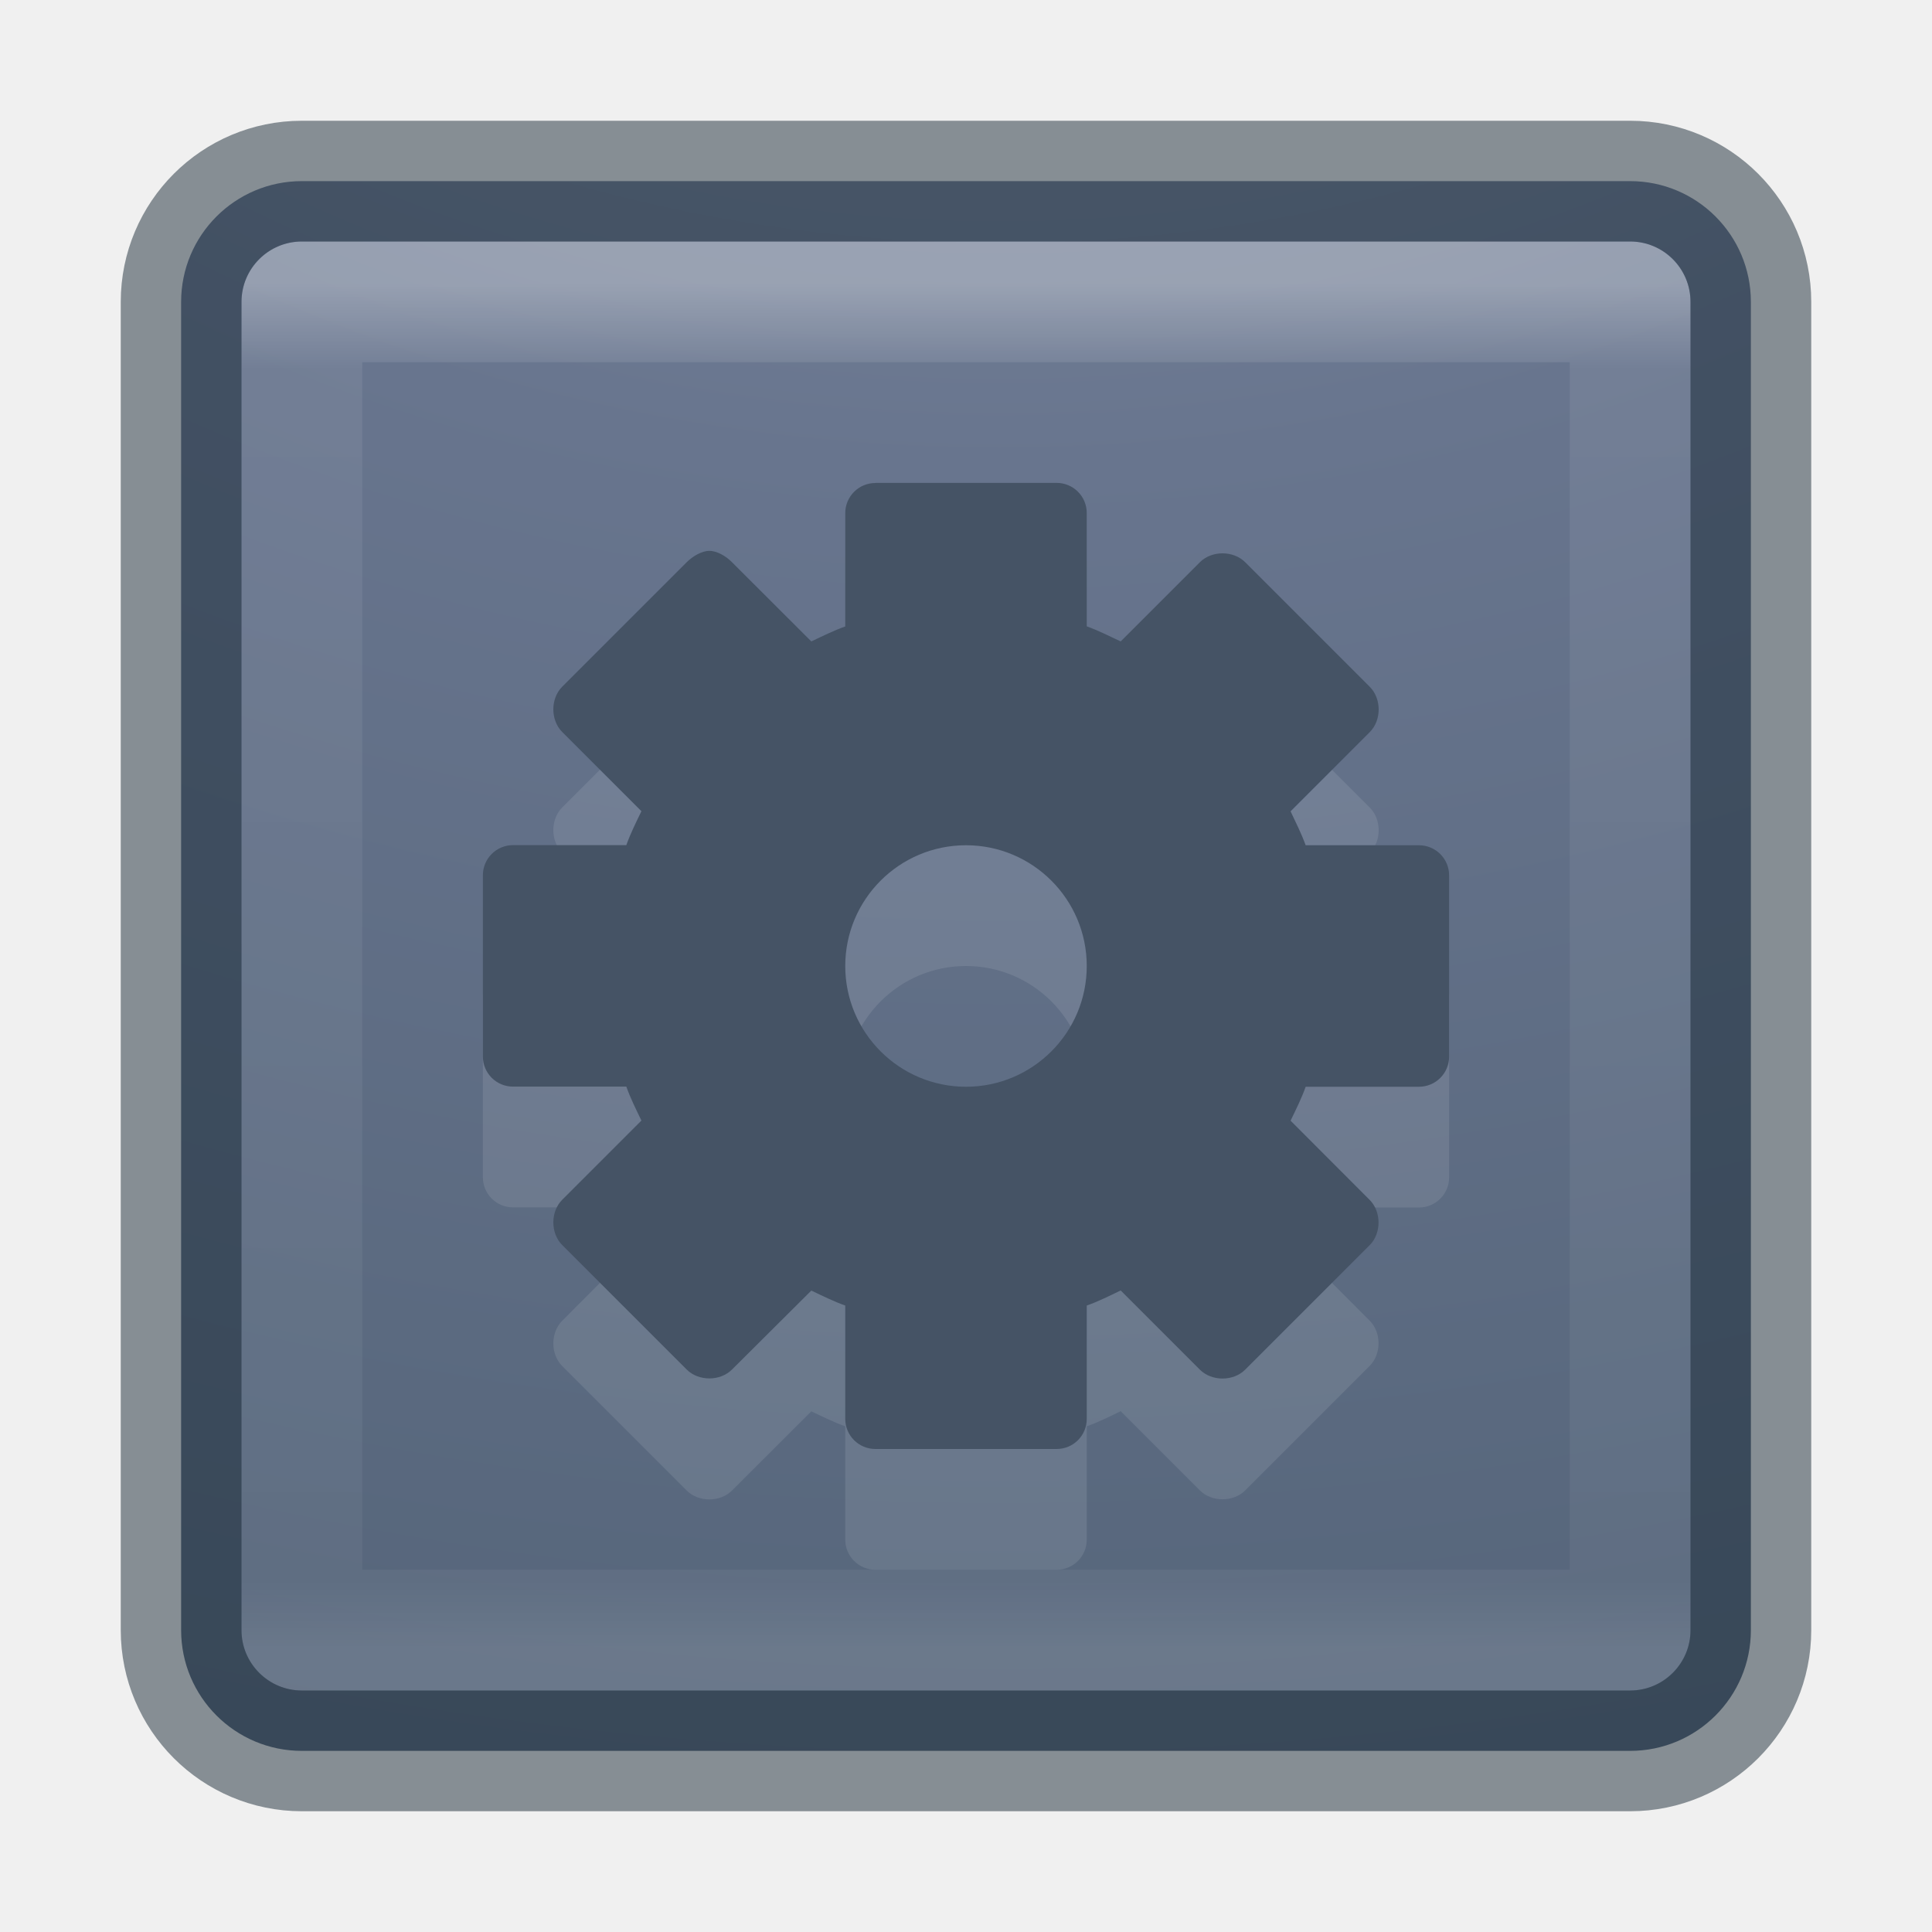
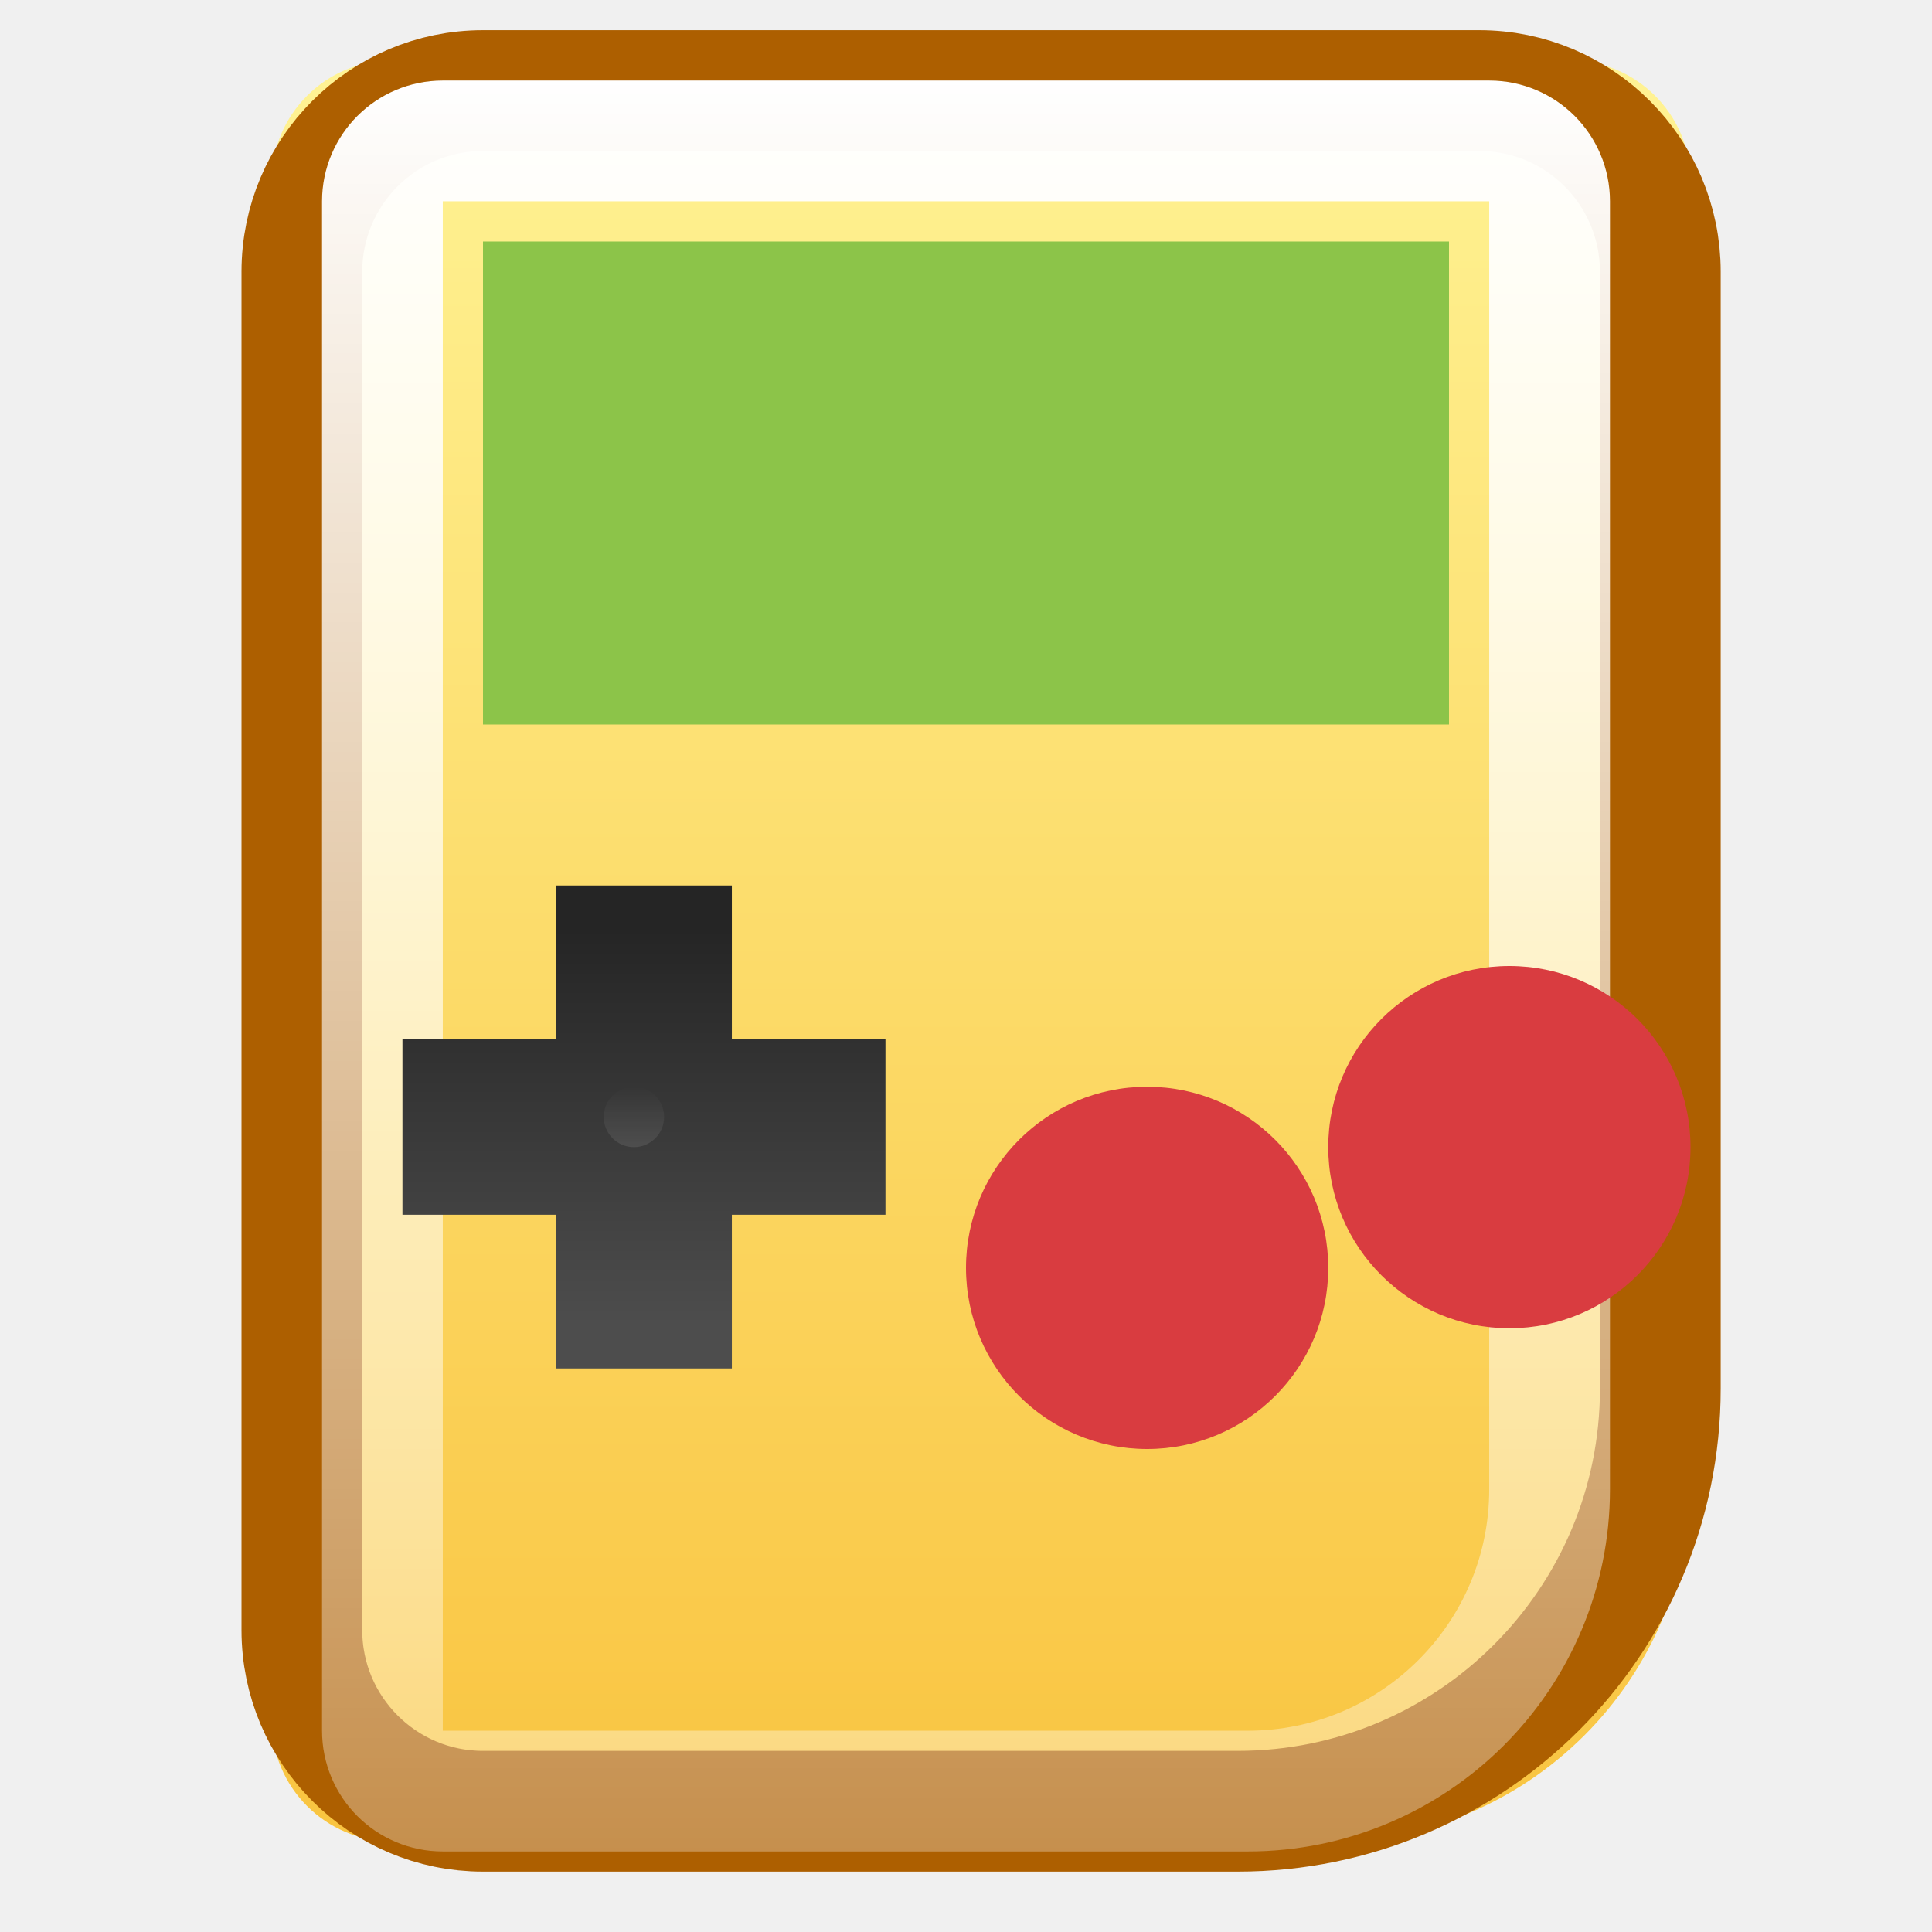
- <svg xmlns="http://www.w3.org/2000/svg" xmlns:xlink="http://www.w3.org/1999/xlink" version="1.1" width="16" height="16" id="svg4372">
-   <defs id="defs4374">
-     <linearGradient x1="24" y1="5" x2="24" y2="43" id="linearGradient3304" xlink:href="#linearGradient3924-4-8" gradientUnits="userSpaceOnUse" gradientTransform="matrix(0.2972973,0,0,0.2972973,0.8648691,0.8648672)" />
-     <linearGradient id="linearGradient3924-4-8">
-       <stop id="stop3926-0-4" style="stop-color:#ffffff;stop-opacity:1" offset="0" />
-       <stop id="stop3928-6-8" style="stop-color:#ffffff;stop-opacity:0.235" offset="0.063" />
-       <stop id="stop3930-2-1" style="stop-color:#ffffff;stop-opacity:0.157" offset="0.951" />
-       <stop id="stop3932-9-0" style="stop-color:#ffffff;stop-opacity:0.392" offset="1" />
+ <svg xmlns="http://www.w3.org/2000/svg" width="16" height="16" viewBox="0 0 16 16" fill="none">
+   <g clip-path="url(#clip0)">
+     <path d="M2.25 1.5C2.25 0.948 2.698 0.5 3.25 0.5H13C13.552 0.5 14 0.948 14 1.5V12.25C14 13.907 12.657 15.25 11 15.25H3.25C2.698 15.25 2.25 14.802 2.25 14.25V1.5Z" fill="url(#paint0_linear)" />
+     <path d="M2.5 2.25C2.5 1.422 3.172 0.75 4 0.75H12.25C13.078 0.75 13.75 1.422 13.75 2.25V11.5C13.75 13.433 12.183 15 10.25 15H4C3.172 15 2.5 14.328 2.5 13.5V2.25Z" stroke="#AD5F00" />
+     <path d="M3.167 1.667C3.167 1.391 3.391 1.167 3.667 1.167H12.333C12.61 1.167 12.833 1.391 12.833 1.667V12.333C12.833 13.714 11.714 14.833 10.333 14.833H3.667C3.391 14.833 3.167 14.61 3.167 14.333V1.667Z" stroke="url(#paint1_linear)" />
+     <path d="M7.333 10.06H6.061V11.333H4.606V10.06H3.333V8.607H4.606V7.333H6.061V8.607H7.333V10.06Z" fill="url(#paint2_linear)" />
+     <path opacity="0.1" d="M5.5 9.25C5.5 9.112 5.388 9 5.25 9C5.112 9 5 9.112 5 9.25C5 9.388 5.112 9.5 5.25 9.5C5.388 9.5 5.5 9.388 5.5 9.25Z" fill="url(#paint3_linear)" />
+     <circle cx="9.5" cy="10.5" r="1.5" fill="#D93C40" />
+     <circle cx="12.5" cy="9.5" r="1.5" fill="#D93C40" />
+     <rect x="4" y="2" width="8" height="4" fill="#8CC449" />
+   </g>
+   <defs>
+     <linearGradient id="paint0_linear" x1="8.125" y1="0.5" x2="8.125" y2="15.25" gradientUnits="userSpaceOnUse">
+       <stop stop-color="#C4C4C4" />
+       <stop offset="0" stop-color="#FFF394" />
+       <stop offset="1" stop-color="#F9C440" />
    </linearGradient>
-     <linearGradient id="linearGradient2867-449-88-871-390-598-476-591-434-148-57-177-8-3-3-6-4-8-8-8-5">
-       <stop id="stop3750-1-0-7-6-6-1-3-9-3" style="stop-color:#919caf;stop-opacity:1" offset="0" />
-       <stop id="stop3752-3-7-4-0-32-8-923-0-7" style="stop-color:#68758e;stop-opacity:1" offset="0.262" />
-       <stop id="stop3754-1-8-5-2-7-6-7-1-9" style="stop-color:#485a6c;stop-opacity:1" offset="0.705" />
-       <stop id="stop3756-1-6-2-6-6-1-96-6-0" style="stop-color:#444c5c;stop-opacity:1" offset="1" />
+     <linearGradient id="paint1_linear" x1="8" y1="0.667" x2="8" y2="15.333" gradientUnits="userSpaceOnUse">
+       <stop stop-color="white" />
+       <stop offset="1" stop-color="white" stop-opacity="0.302" />
+       <stop offset="1" stop-color="white" stop-opacity="0" />
    </linearGradient>
-     <radialGradient cx="6.73" cy="9.957" r="12.672" fx="6.2" fy="9.957" id="radialGradient4370" xlink:href="#linearGradient2867-449-88-871-390-598-476-591-434-148-57-177-8-3-3-6-4-8-8-8-5" gradientUnits="userSpaceOnUse" gradientTransform="matrix(0,3.165851,-3.886653,0,46.97684,-26.72033)" />
+     <linearGradient id="paint2_linear" x1="5.333" y1="10.973" x2="5.333" y2="7.694" gradientUnits="userSpaceOnUse">
+       <stop stop-color="#4D4D4D" />
+       <stop offset="1" stop-color="#252525" />
+     </linearGradient>
+     <linearGradient id="paint3_linear" x1="5.25" y1="9.5" x2="5.25" y2="9" gradientUnits="userSpaceOnUse">
+       <stop stop-color="white" />
+       <stop offset="1" stop-color="white" stop-opacity="0" />
+     </linearGradient>
+     <clipPath id="clip0">
+       <rect width="16" height="16" fill="white" />
+     </clipPath>
  </defs>
-   <g id="layer1">
-     <rect width="13" height="13" rx="1" ry="1" x="1.5" y="1.5" id="rect5505-21-2" style="color:#000000;fill:url(#radialGradient4370);fill-opacity:1;fill-rule:nonzero;stroke:none;stroke-width:1;marker:none;visibility:visible;display:inline;overflow:visible;enable-background:accumulate" />
-     <rect width="11" height="11" x="2.5" y="2.5" id="rect6741-0-3-5" style="opacity:0.3;fill:none;stroke:url(#linearGradient3304);stroke-width:1;stroke-linecap:round;stroke-linejoin:round;stroke-miterlimit:4;stroke-opacity:1;stroke-dasharray:none;stroke-dashoffset:0" />
-     <rect width="13" height="13" rx="1" ry="1" x="1.5" y="1.5" id="rect5505-21-2-8" style="opacity:0.5;color:#000000;fill:none;stroke:#1c2c38;stroke-width:1;stroke-linecap:round;stroke-linejoin:round;stroke-miterlimit:4;stroke-opacity:1;stroke-dasharray:none;stroke-dashoffset:0;marker:none;visibility:visible;display:inline;overflow:visible;enable-background:accumulate" />
-     <path d="m 7.25,5 c -0.139,0 -0.25,0.112 -0.25,0.25 l 0,0.938 C 6.904,6.222 6.81,6.269 6.719,6.312 L 6.062,5.656 C 6.014,5.607 5.939,5.562 5.875,5.562 c -0.064,0 -0.139,0.045 -0.188,0.094 l -1.031,1.031 c -0.098,0.098 -0.098,0.277 0,0.375 l 0.656,0.656 c -0.044,0.091 -0.091,0.185 -0.125,0.281 l -0.938,0 c -0.139,0 -0.25,0.112 -0.25,0.25 l 0,1.5 c 0,0.139 0.112,0.25 0.25,0.25 l 0.938,0 c 0.034,0.096 0.081,0.19 0.125,0.281 L 4.656,10.938 c -0.098,0.098 -0.098,0.277 0,0.375 l 1.031,1.031 c 0.098,0.098 0.277,0.098 0.375,0 L 6.719,11.688 C 6.81,11.731 6.904,11.778 7,11.812 L 7,12.75 C 7,12.889 7.112,13 7.25,13 l 1.5,0 C 8.889,13 9,12.889 9,12.75 l 0,-0.938 c 0.096,-0.034 0.19,-0.081 0.281,-0.125 l 0.656,0.656 c 0.098,0.098 0.277,0.098 0.375,0 l 1.031,-1.031 c 0.098,-0.098 0.098,-0.277 0,-0.375 L 10.688,10.281 c 0.044,-0.091 0.091,-0.185 0.125,-0.281 l 0.938,0 c 0.139,0 0.25,-0.112 0.25,-0.25 l 0,-1.5 c 0,-0.139 -0.112,-0.25 -0.25,-0.25 l -0.938,0 C 10.778,7.904 10.731,7.81 10.688,7.719 l 0.656,-0.656 c 0.098,-0.098 0.098,-0.277 0,-0.375 L 10.312,5.656 c -0.098,-0.098 -0.277,-0.098 -0.375,0 L 9.281,6.312 C 9.19,6.269 9.096,6.222 9,6.187 l 0,-0.938 c 0,-0.139 -0.112,-0.25 -0.25,-0.25 l -1.5,0 z m 0.75,3 c 0.552,0 1,0.448 1,1 0,0.552 -0.448,1 -1,1 -0.552,0 -1,-0.448 -1,-1 0,-0.552 0.448,-1 1,-1 z" id="path2502" style="opacity:0.1;fill:#ffffff;fill-opacity:1;fill-rule:nonzero;stroke:none;stroke-width:1.7;marker:none;visibility:visible;display:inline;overflow:visible;enable-background:accumulate" />
-     <path d="m 7.25,4 c -0.139,0 -0.25,0.112 -0.25,0.25 l 0,0.938 C 6.904,5.222 6.81,5.269 6.719,5.312 L 6.062,4.656 C 6.014,4.607 5.939,4.562 5.875,4.562 c -0.064,0 -0.139,0.045 -0.188,0.094 l -1.031,1.031 c -0.098,0.098 -0.098,0.277 0,0.375 l 0.656,0.656 c -0.044,0.091 -0.091,0.185 -0.125,0.281 l -0.938,0 c -0.139,0 -0.25,0.112 -0.25,0.25 l 0,1.5 c 0,0.139 0.112,0.25 0.25,0.25 l 0.938,0 c 0.034,0.096 0.081,0.19 0.125,0.281 l -0.656,0.656 c -0.098,0.098 -0.098,0.277 0,0.375 l 1.031,1.031 c 0.098,0.098 0.277,0.098 0.375,0 L 6.719,10.688 C 6.81,10.731 6.904,10.778 7,10.812 L 7,11.75 C 7,11.889 7.112,12 7.25,12 l 1.5,0 C 8.889,12 9,11.889 9,11.75 l 0,-0.938 c 0.096,-0.034 0.19,-0.081 0.281,-0.125 l 0.656,0.656 c 0.098,0.098 0.277,0.098 0.375,0 l 1.031,-1.031 c 0.098,-0.098 0.098,-0.277 0,-0.375 L 10.688,9.281 c 0.044,-0.091 0.091,-0.185 0.125,-0.281 l 0.938,0 c 0.139,0 0.25,-0.112 0.25,-0.25 l 0,-1.5 c 0,-0.139 -0.112,-0.25 -0.25,-0.25 l -0.938,0 C 10.778,6.904 10.731,6.81 10.688,6.719 l 0.656,-0.656 c 0.098,-0.098 0.098,-0.277 0,-0.375 L 10.312,4.656 c -0.098,-0.098 -0.277,-0.098 -0.375,0 L 9.281,5.312 C 9.19,5.269 9.096,5.222 9,5.187 l 0,-0.938 c 0,-0.139 -0.112,-0.25 -0.25,-0.25 l -1.5,0 z m 0.75,3 c 0.552,0 1,0.448 1,1 0,0.552 -0.448,1 -1,1 -0.552,0 -1,-0.448 -1,-1 0,-0.552 0.448,-1 1,-1 z" id="rect2484" style="color:#000000;fill:#455365;fill-opacity:1;fill-rule:nonzero;stroke:none;stroke-width:1;marker:none;visibility:visible;display:inline;overflow:visible;enable-background:accumulate" />
-   </g>
</svg>
